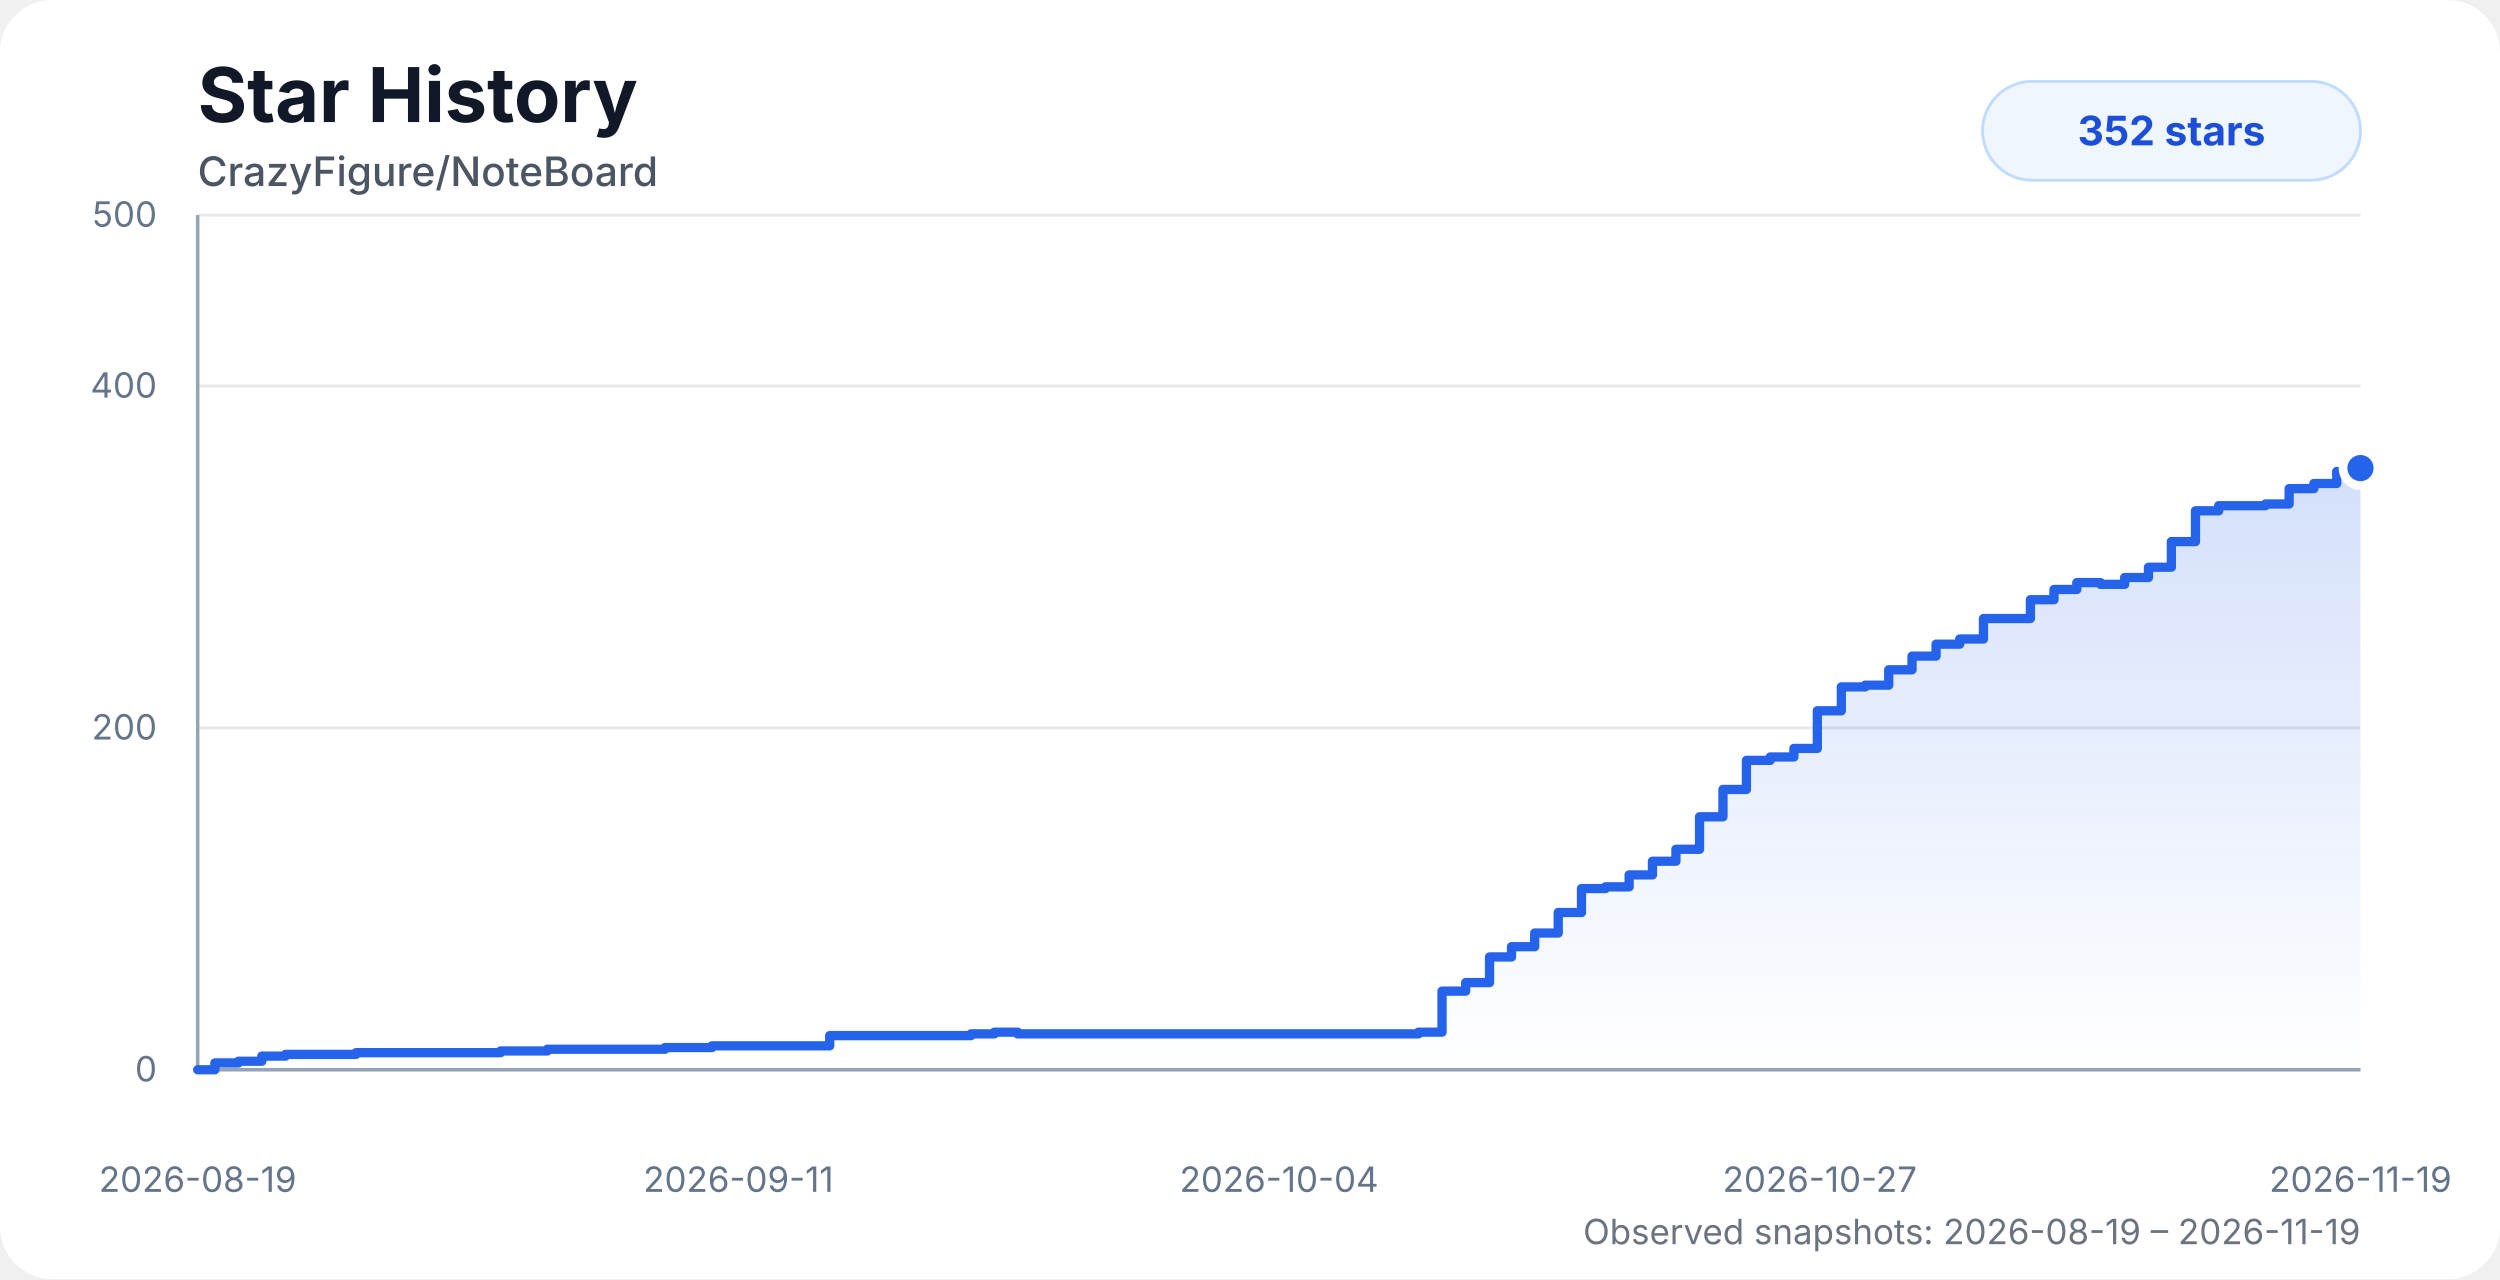
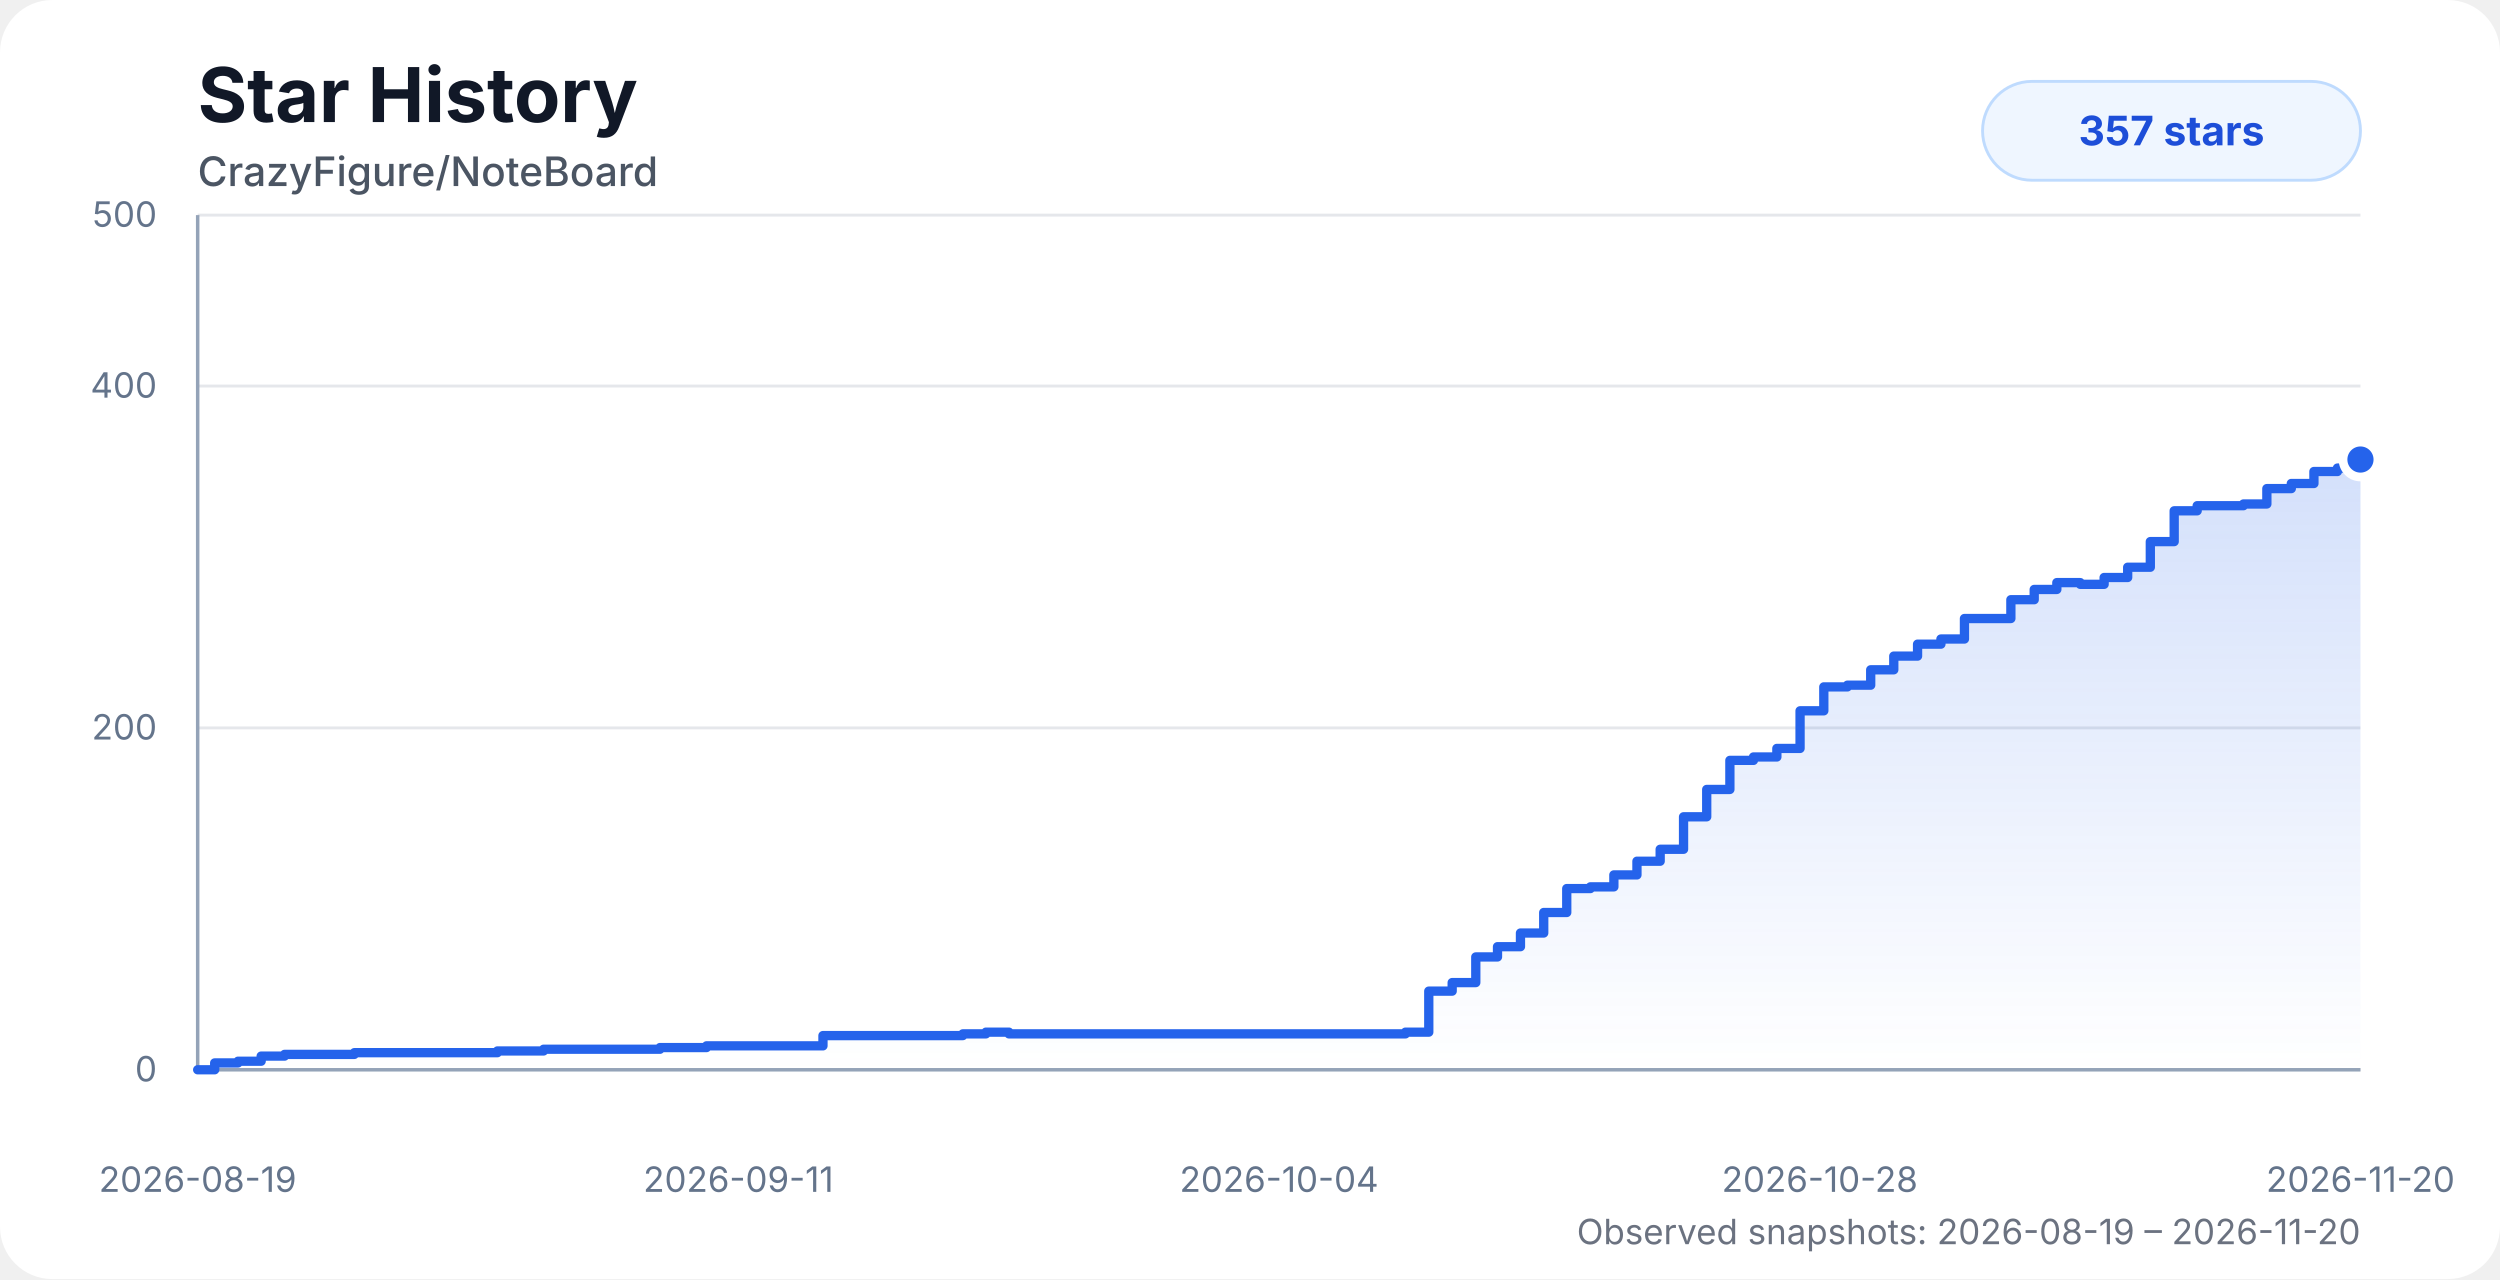
<svg xmlns="http://www.w3.org/2000/svg" width="860" height="440" viewBox="0 0 860 440" role="img" aria-labelledby="title desc">
  <style>
    .chart-bg { fill: #ffffff; }
    .title { fill: #111827; font: 700 26px system-ui, -apple-system, BlinkMacSystemFont, "Segoe UI", sans-serif; }
    .subtitle { fill: #4b5563; font: 500 14px system-ui, -apple-system, BlinkMacSystemFont, "Segoe UI", sans-serif; }
    .axis-label { fill: #64748b; font: 12px system-ui, -apple-system, BlinkMacSystemFont, "Segoe UI", sans-serif; }
    .grid { stroke: #e5e7eb; stroke-width: 1; }
    .axis { stroke: #94a3b8; stroke-width: 1.2; }
    .area { fill: url(#starGradient); opacity: 0.28; }
    .line { fill: none; stroke: #2563eb; stroke-width: 3.2; stroke-linecap: round; stroke-linejoin: round; }
    .dot { fill: #2563eb; stroke: #ffffff; stroke-width: 3; }
    .badge { fill: #eff6ff; stroke: #bfdbfe; }
    .badge-text { fill: #1d4ed8; font: 700 14px system-ui, -apple-system, BlinkMacSystemFont, "Segoe UI", sans-serif; }
    .status { fill: #6b7280; font: 12px system-ui, -apple-system, BlinkMacSystemFont, "Segoe UI", sans-serif; }
    @media (prefers-color-scheme: dark) {
      .chart-bg { fill: #0d1117; }
      .title { fill: #f8fafc; }
      .subtitle { fill: #cbd5e1; }
      .axis-label { fill: #94a3b8; }
      .grid { stroke: #1f2937; }
      .axis { stroke: #475569; }
      .dot { stroke: #0d1117; }
      .badge { fill: #172554; stroke: #1d4ed8; }
      .badge-text { fill: #bfdbfe; }
      .status { fill: #94a3b8; }
    }
  </style>
  <defs>
    <linearGradient id="starGradient" x1="0" x2="0" y1="0" y2="1">
      <stop offset="0%" stop-color="#2563eb" stop-opacity="0.72" />
      <stop offset="100%" stop-color="#2563eb" stop-opacity="0" />
    </linearGradient>
  </defs>
  <rect class="chart-bg" width="860" height="440" rx="18" />
  <text class="title" x="68" y="42">Star History</text>
  <text class="subtitle" x="68" y="64">CrazyFigure/NoteBoard</text>
  <g>
    <line class="grid" x1="68" y1="368" x2="812" y2="368" />
    <line class="grid" x1="68" y1="250.4" x2="812" y2="250.4" />
    <line class="grid" x1="68" y1="132.8" x2="812" y2="132.8" />
    <line class="grid" x1="68" y1="74" x2="812" y2="74" />
    <line class="axis" x1="68" y1="74" x2="68" y2="368" />
    <line class="axis" x1="68" y1="368" x2="812" y2="368" />
    <text class="axis-label" x="54" y="372" text-anchor="end">0</text>
    <text class="axis-label" x="54" y="254.4" text-anchor="end">200</text>
    <text class="axis-label" x="54" y="136.8" text-anchor="end">400</text>
    <text class="axis-label" x="54" y="78" text-anchor="end">500</text>
    <text class="axis-label" x="68" y="410" text-anchor="middle">2026-08-19</text>
    <text class="axis-label" x="254" y="410" text-anchor="middle">2026-09-11</text>
    <text class="axis-label" x="440" y="410" text-anchor="middle">2026-10-04</text>
-     <text class="axis-label" x="626" y="410" text-anchor="middle">2026-10-27</text>
-     <text class="axis-label" x="812" y="410" text-anchor="middle">2026-11-19</text>
+     <text class="axis-label" x="626" y="410" text-anchor="middle">2026-10-28</text>
+     <text class="axis-label" x="812" y="410" text-anchor="middle">2026-11-20</text>
  </g>
-   <path class="area" d="M 68 368 H 68 V 368 H 73.91 V 365.65 H 82.03 V 365.06 H 90.07 V 363.3 H 98.21 V 362.71 H 106.3 V 362.71 H 114.35 V 362.71 H 122.48 V 362.12 H 133.45 V 362.12 H 142.12 V 362.12 H 148.51 V 362.12 H 156.23 V 362.12 H 164.4 V 362.12 H 172.22 V 361.53 H 180.19 V 361.53 H 188.27 V 360.94 H 196.4 V 360.94 H 204.43 V 360.94 H 212.58 V 360.94 H 220.71 V 360.94 H 228.74 V 360.36 H 236.85 V 360.36 H 244.94 V 359.77 H 253.04 V 359.77 H 261.06 V 359.77 H 269.28 V 359.77 H 277.41 V 359.77 H 285.42 V 356.24 H 293.49 V 356.24 H 301.59 V 356.24 H 309.62 V 356.24 H 317.7 V 356.24 H 325.93 V 356.24 H 334.05 V 355.65 H 342.08 V 355.06 H 350.08 V 355.65 H 358.21 V 355.65 H 366.28 V 355.65 H 374.37 V 355.65 H 382.61 V 355.65 H 390.84 V 355.65 H 398.91 V 355.65 H 406.94 V 355.65 H 415.16 V 355.65 H 423.19 V 355.65 H 431.13 V 355.65 H 439.34 V 355.65 H 447.49 V 355.65 H 455.73 V 355.65 H 463.71 V 355.65 H 471.87 V 355.65 H 479.94 V 355.65 H 487.96 V 355.06 H 496.06 V 340.95 H 504.2 V 338.01 H 512.4 V 329.19 H 519.96 V 325.66 H 527.94 V 320.96 H 536.03 V 313.9 H 544.03 V 305.67 H 552.24 V 305.08 H 560.42 V 300.97 H 568.44 V 296.26 H 576.52 V 292.15 H 584.64 V 280.98 H 592.7 V 271.57 H 600.76 V 261.57 H 608.95 V 260.4 H 617.09 V 257.46 H 625.16 V 244.52 H 633.42 V 236.29 H 641.62 V 235.7 H 649.72 V 230.41 H 657.74 V 225.7 H 666.01 V 221.59 H 674.14 V 219.82 H 682.31 V 212.77 H 690.25 V 212.77 H 698.46 V 206.3 H 706.57 V 202.77 H 714.43 V 200.42 H 722.58 V 201.01 H 730.88 V 198.66 H 739.07 V 195.13 H 746.94 V 186.31 H 755.24 V 175.72 H 763.24 V 173.96 H 771.15 V 173.96 H 779.33 V 173.37 H 787.46 V 168.08 H 795.97 V 166.32 H 803.83 V 162.2 H 812 V 161.02 L 812 368 L 68 368 Z" />
-   <path class="line" d="M 68 368 H 68 V 368 H 73.91 V 365.65 H 82.03 V 365.06 H 90.07 V 363.3 H 98.21 V 362.71 H 106.3 V 362.71 H 114.35 V 362.71 H 122.48 V 362.12 H 133.45 V 362.12 H 142.12 V 362.12 H 148.51 V 362.12 H 156.23 V 362.12 H 164.4 V 362.12 H 172.22 V 361.53 H 180.19 V 361.53 H 188.27 V 360.94 H 196.4 V 360.94 H 204.43 V 360.94 H 212.58 V 360.94 H 220.71 V 360.94 H 228.74 V 360.36 H 236.85 V 360.36 H 244.94 V 359.77 H 253.04 V 359.77 H 261.06 V 359.77 H 269.28 V 359.77 H 277.41 V 359.77 H 285.42 V 356.24 H 293.49 V 356.24 H 301.59 V 356.24 H 309.62 V 356.24 H 317.7 V 356.24 H 325.93 V 356.24 H 334.05 V 355.65 H 342.08 V 355.06 H 350.08 V 355.65 H 358.21 V 355.65 H 366.28 V 355.65 H 374.37 V 355.65 H 382.61 V 355.65 H 390.84 V 355.65 H 398.91 V 355.65 H 406.94 V 355.65 H 415.16 V 355.65 H 423.19 V 355.65 H 431.13 V 355.65 H 439.34 V 355.65 H 447.49 V 355.65 H 455.73 V 355.65 H 463.71 V 355.65 H 471.87 V 355.65 H 479.94 V 355.65 H 487.96 V 355.06 H 496.06 V 340.95 H 504.2 V 338.01 H 512.4 V 329.19 H 519.96 V 325.66 H 527.94 V 320.96 H 536.03 V 313.9 H 544.03 V 305.67 H 552.24 V 305.08 H 560.42 V 300.97 H 568.44 V 296.26 H 576.52 V 292.15 H 584.64 V 280.98 H 592.7 V 271.57 H 600.76 V 261.57 H 608.95 V 260.4 H 617.09 V 257.46 H 625.16 V 244.52 H 633.42 V 236.29 H 641.62 V 235.7 H 649.72 V 230.41 H 657.74 V 225.7 H 666.01 V 221.59 H 674.14 V 219.82 H 682.31 V 212.77 H 690.25 V 212.77 H 698.46 V 206.3 H 706.57 V 202.77 H 714.43 V 200.42 H 722.58 V 201.01 H 730.88 V 198.66 H 739.07 V 195.13 H 746.94 V 186.31 H 755.24 V 175.72 H 763.24 V 173.96 H 771.15 V 173.96 H 779.33 V 173.37 H 787.46 V 168.08 H 795.97 V 166.32 H 803.83 V 162.2 H 812 V 161.02" />
-   <circle class="dot" cx="812" cy="161.02" r="6" />
+   <path class="area" d="M 68 368 H 68 V 368 H 73.85 V 365.65 H 81.88 V 365.06 H 89.84 V 363.3 H 97.89 V 362.71 H 105.89 V 362.71 H 113.86 V 362.71 H 121.9 V 362.12 H 132.75 V 362.12 H 141.33 V 362.12 H 147.65 V 362.12 H 155.29 V 362.12 H 163.38 V 362.12 H 171.11 V 361.53 H 179 V 361.53 H 186.99 V 360.94 H 195.03 V 360.94 H 202.98 V 360.94 H 211.04 V 360.94 H 219.09 V 360.94 H 227.03 V 360.36 H 235.06 V 360.36 H 243.05 V 359.77 H 251.07 V 359.77 H 259 V 359.77 H 267.13 V 359.77 H 275.18 V 359.77 H 283.1 V 356.24 H 291.09 V 356.24 H 299.1 V 356.24 H 307.05 V 356.24 H 315.04 V 356.24 H 323.18 V 356.24 H 331.22 V 355.65 H 339.16 V 355.06 H 347.07 V 355.65 H 355.12 V 355.65 H 363.11 V 355.65 H 371.1 V 355.65 H 379.26 V 355.65 H 387.4 V 355.65 H 395.38 V 355.65 H 403.33 V 355.65 H 411.46 V 355.65 H 419.41 V 355.65 H 427.26 V 355.65 H 435.39 V 355.65 H 443.45 V 355.65 H 451.6 V 355.65 H 459.49 V 355.65 H 467.57 V 355.65 H 475.55 V 355.65 H 483.48 V 355.06 H 491.5 V 340.95 H 499.55 V 338.01 H 507.67 V 329.19 H 515.14 V 325.66 H 523.04 V 320.96 H 531.04 V 313.9 H 538.96 V 305.67 H 547.09 V 305.08 H 555.17 V 300.97 H 563.11 V 296.26 H 571.1 V 292.15 H 579.14 V 280.98 H 587.11 V 271.57 H 595.08 V 261.57 H 603.19 V 260.4 H 611.24 V 257.46 H 619.22 V 244.52 H 627.39 V 236.29 H 635.51 V 235.7 H 643.52 V 230.41 H 651.46 V 225.7 H 659.64 V 221.59 H 667.68 V 219.82 H 675.77 V 212.77 H 683.62 V 212.77 H 691.74 V 206.3 H 699.77 V 202.77 H 707.55 V 200.42 H 715.61 V 201.01 H 723.82 V 198.66 H 731.92 V 195.13 H 739.71 V 186.31 H 747.92 V 175.72 H 755.83 V 173.96 H 763.66 V 173.96 H 771.75 V 173.37 H 779.8 V 168.08 H 788.21 V 166.32 H 795.99 V 162.2 H 804.07 V 161.02 H 812 V 158.08 L 812 368 L 68 368 Z" />
+   <path class="line" d="M 68 368 H 68 V 368 H 73.85 V 365.65 H 81.88 V 365.06 H 89.84 V 363.3 H 97.89 V 362.71 H 105.89 V 362.71 H 113.86 V 362.71 H 121.9 V 362.12 H 132.75 V 362.12 H 141.33 V 362.12 H 147.65 V 362.12 H 155.29 V 362.12 H 163.38 V 362.12 H 171.11 V 361.53 H 179 V 361.53 H 186.99 V 360.94 H 195.03 V 360.94 H 202.98 V 360.94 H 211.04 V 360.94 H 219.09 V 360.94 H 227.03 V 360.36 H 235.06 V 360.36 H 243.05 V 359.77 H 251.07 V 359.77 H 259 V 359.77 H 267.13 V 359.77 H 275.18 V 359.77 H 283.1 V 356.24 H 291.09 V 356.24 H 299.1 V 356.24 H 307.05 V 356.24 H 315.04 V 356.24 H 323.18 V 356.24 H 331.22 V 355.65 H 339.16 V 355.06 H 347.07 V 355.65 H 355.12 V 355.65 H 363.11 V 355.65 H 371.1 V 355.65 H 379.26 V 355.65 H 387.4 V 355.65 H 395.38 V 355.65 H 403.33 V 355.65 H 411.46 V 355.65 H 419.41 V 355.65 H 427.26 V 355.65 H 435.39 V 355.65 H 443.45 V 355.65 H 451.6 V 355.65 H 459.49 V 355.65 H 467.57 V 355.65 H 475.55 V 355.65 H 483.48 V 355.06 H 491.5 V 340.95 H 499.55 V 338.01 H 507.67 V 329.19 H 515.14 V 325.66 H 523.04 V 320.96 H 531.04 V 313.9 H 538.96 V 305.67 H 547.09 V 305.08 H 555.17 V 300.97 H 563.11 V 296.26 H 571.1 V 292.15 H 579.14 V 280.98 H 587.11 V 271.57 H 595.08 V 261.57 H 603.19 V 260.4 H 611.24 V 257.46 H 619.22 V 244.52 H 627.39 V 236.29 H 635.51 V 235.7 H 643.52 V 230.41 H 651.46 V 225.7 H 659.64 V 221.59 H 667.68 V 219.82 H 675.77 V 212.77 H 683.62 V 212.77 H 691.74 V 206.3 H 699.77 V 202.77 H 707.55 V 200.42 H 715.61 V 201.01 H 723.82 V 198.66 H 731.92 V 195.13 H 739.71 V 186.31 H 747.92 V 175.72 H 755.83 V 173.96 H 763.66 V 173.96 H 771.75 V 173.37 H 779.8 V 168.08 H 788.21 V 166.32 H 795.99 V 162.2 H 804.07 V 161.02 H 812 V 158.08" />
+   <circle class="dot" cx="812" cy="158.08" r="6" />
  <rect class="badge" x="682" y="28" width="130" height="34" rx="17" />
-   <text class="badge-text" x="747" y="50" text-anchor="middle">352 stars</text>
-   <text class="status" x="812" y="428" text-anchor="end">Observed snapshots: 2026-08-19 – 2026-11-19</text>
+   <text class="badge-text" x="747" y="50" text-anchor="middle">357 stars</text>
+   <text class="status" x="812" y="428" text-anchor="end">Observed snapshots: 2026-08-19 – 2026-11-20</text>
</svg>
